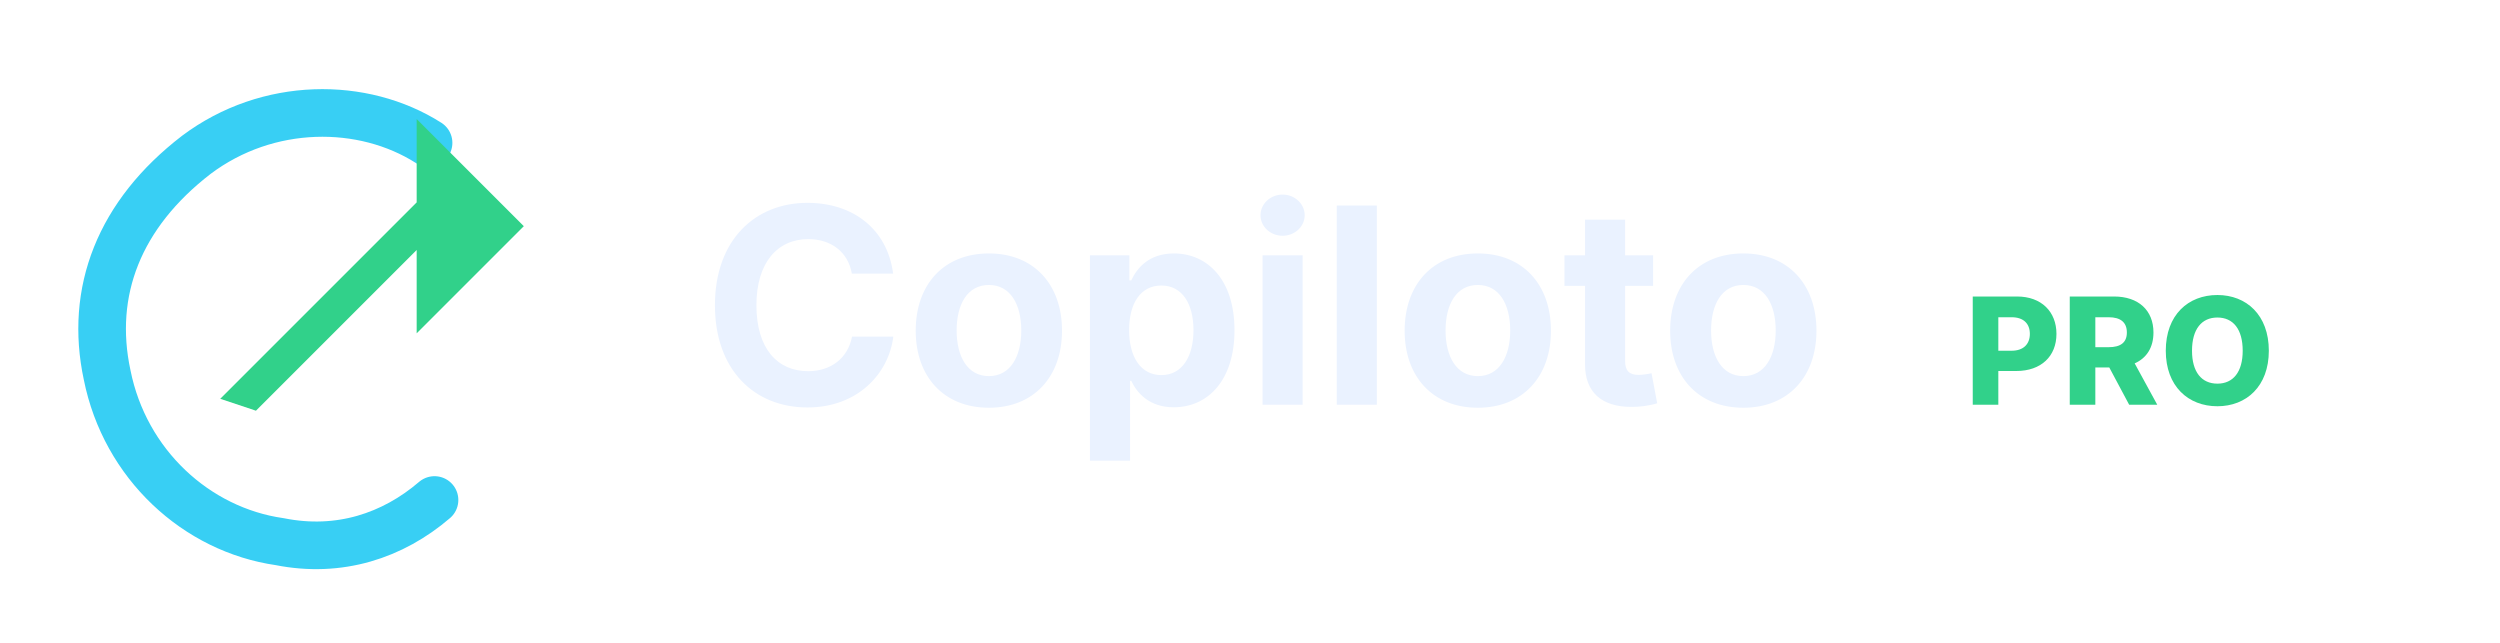
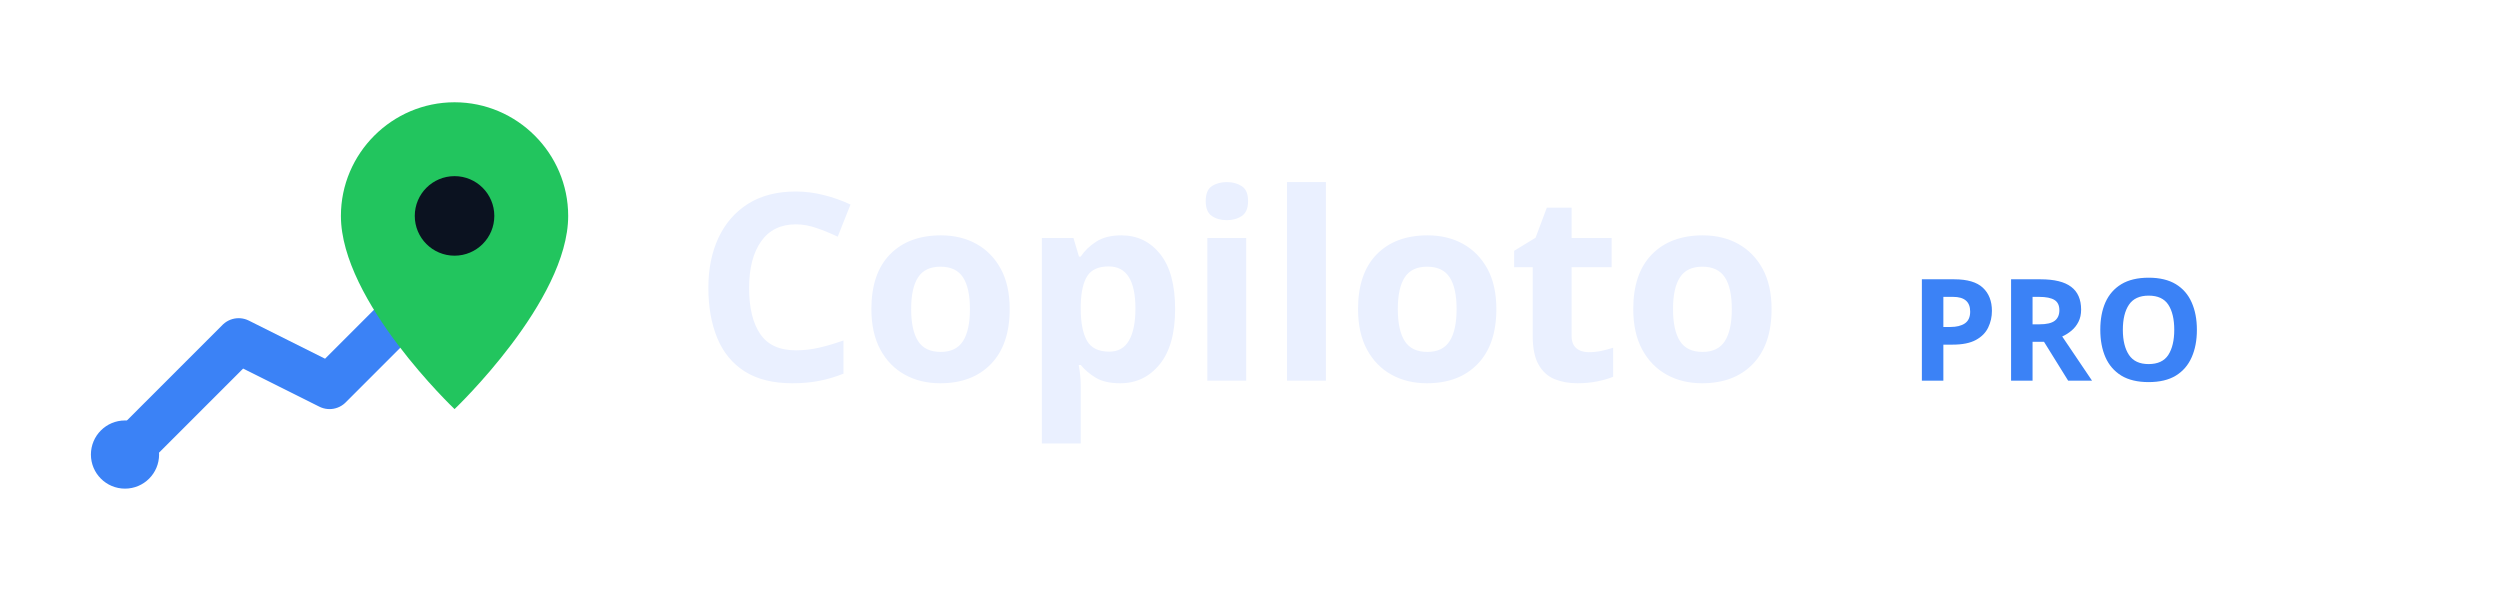
- <svg xmlns="http://www.w3.org/2000/svg" viewBox="0 0 420 108">
-   <g transform="translate(0 0)">
-     <path d="M72 24C61 17 45 17 33 26 20 36 15 49 18 63c3 15 15 26 29 28 10 2 19-1 26-7" fill="none" stroke="#38CFF4" stroke-width="8" stroke-linecap="round" stroke-linejoin="round" />
-     <path d="M43 69 70 42v14l18-18-18-18v14L37 67Z" fill="#31D18A" />
+ <svg xmlns="http://www.w3.org/2000/svg" viewBox="0 0 440 108">
+   <g>
+     <path d="M22 80 42 60 58 68 73 53" fill="none" stroke="#3B82F6" stroke-width="8" stroke-linecap="round" stroke-linejoin="round" />
+     <circle cx="22" cy="80" r="6" fill="#3B82F6" />
+     <path d="M80 18c-11 0-20 9-20 20 0 15 20 34 20 34s20-19 20-34c0-11-9-20-20-20Z" fill="#22C55E" />
+     <circle cx="80" cy="38" r="7" fill="#0B1220" />
  </g>
-   <text x="118" y="68" fill="#EAF2FF" font-family="Inter,Arial,sans-serif" font-size="46" font-weight="700">Copiloto</text>
-   <text x="330" y="68" fill="#31D18A" font-family="Inter,Arial,sans-serif" font-size="25" font-weight="800">PRO</text>
+   <text x="122" y="67" fill="#EAF0FF" font-family="Sora, sans-serif" font-size="46" font-weight="700">Copiloto</text>
+   <text x="336" y="67" fill="#3B82F6" font-family="Sora, sans-serif" font-size="25" font-weight="800">PRO</text>
</svg>
